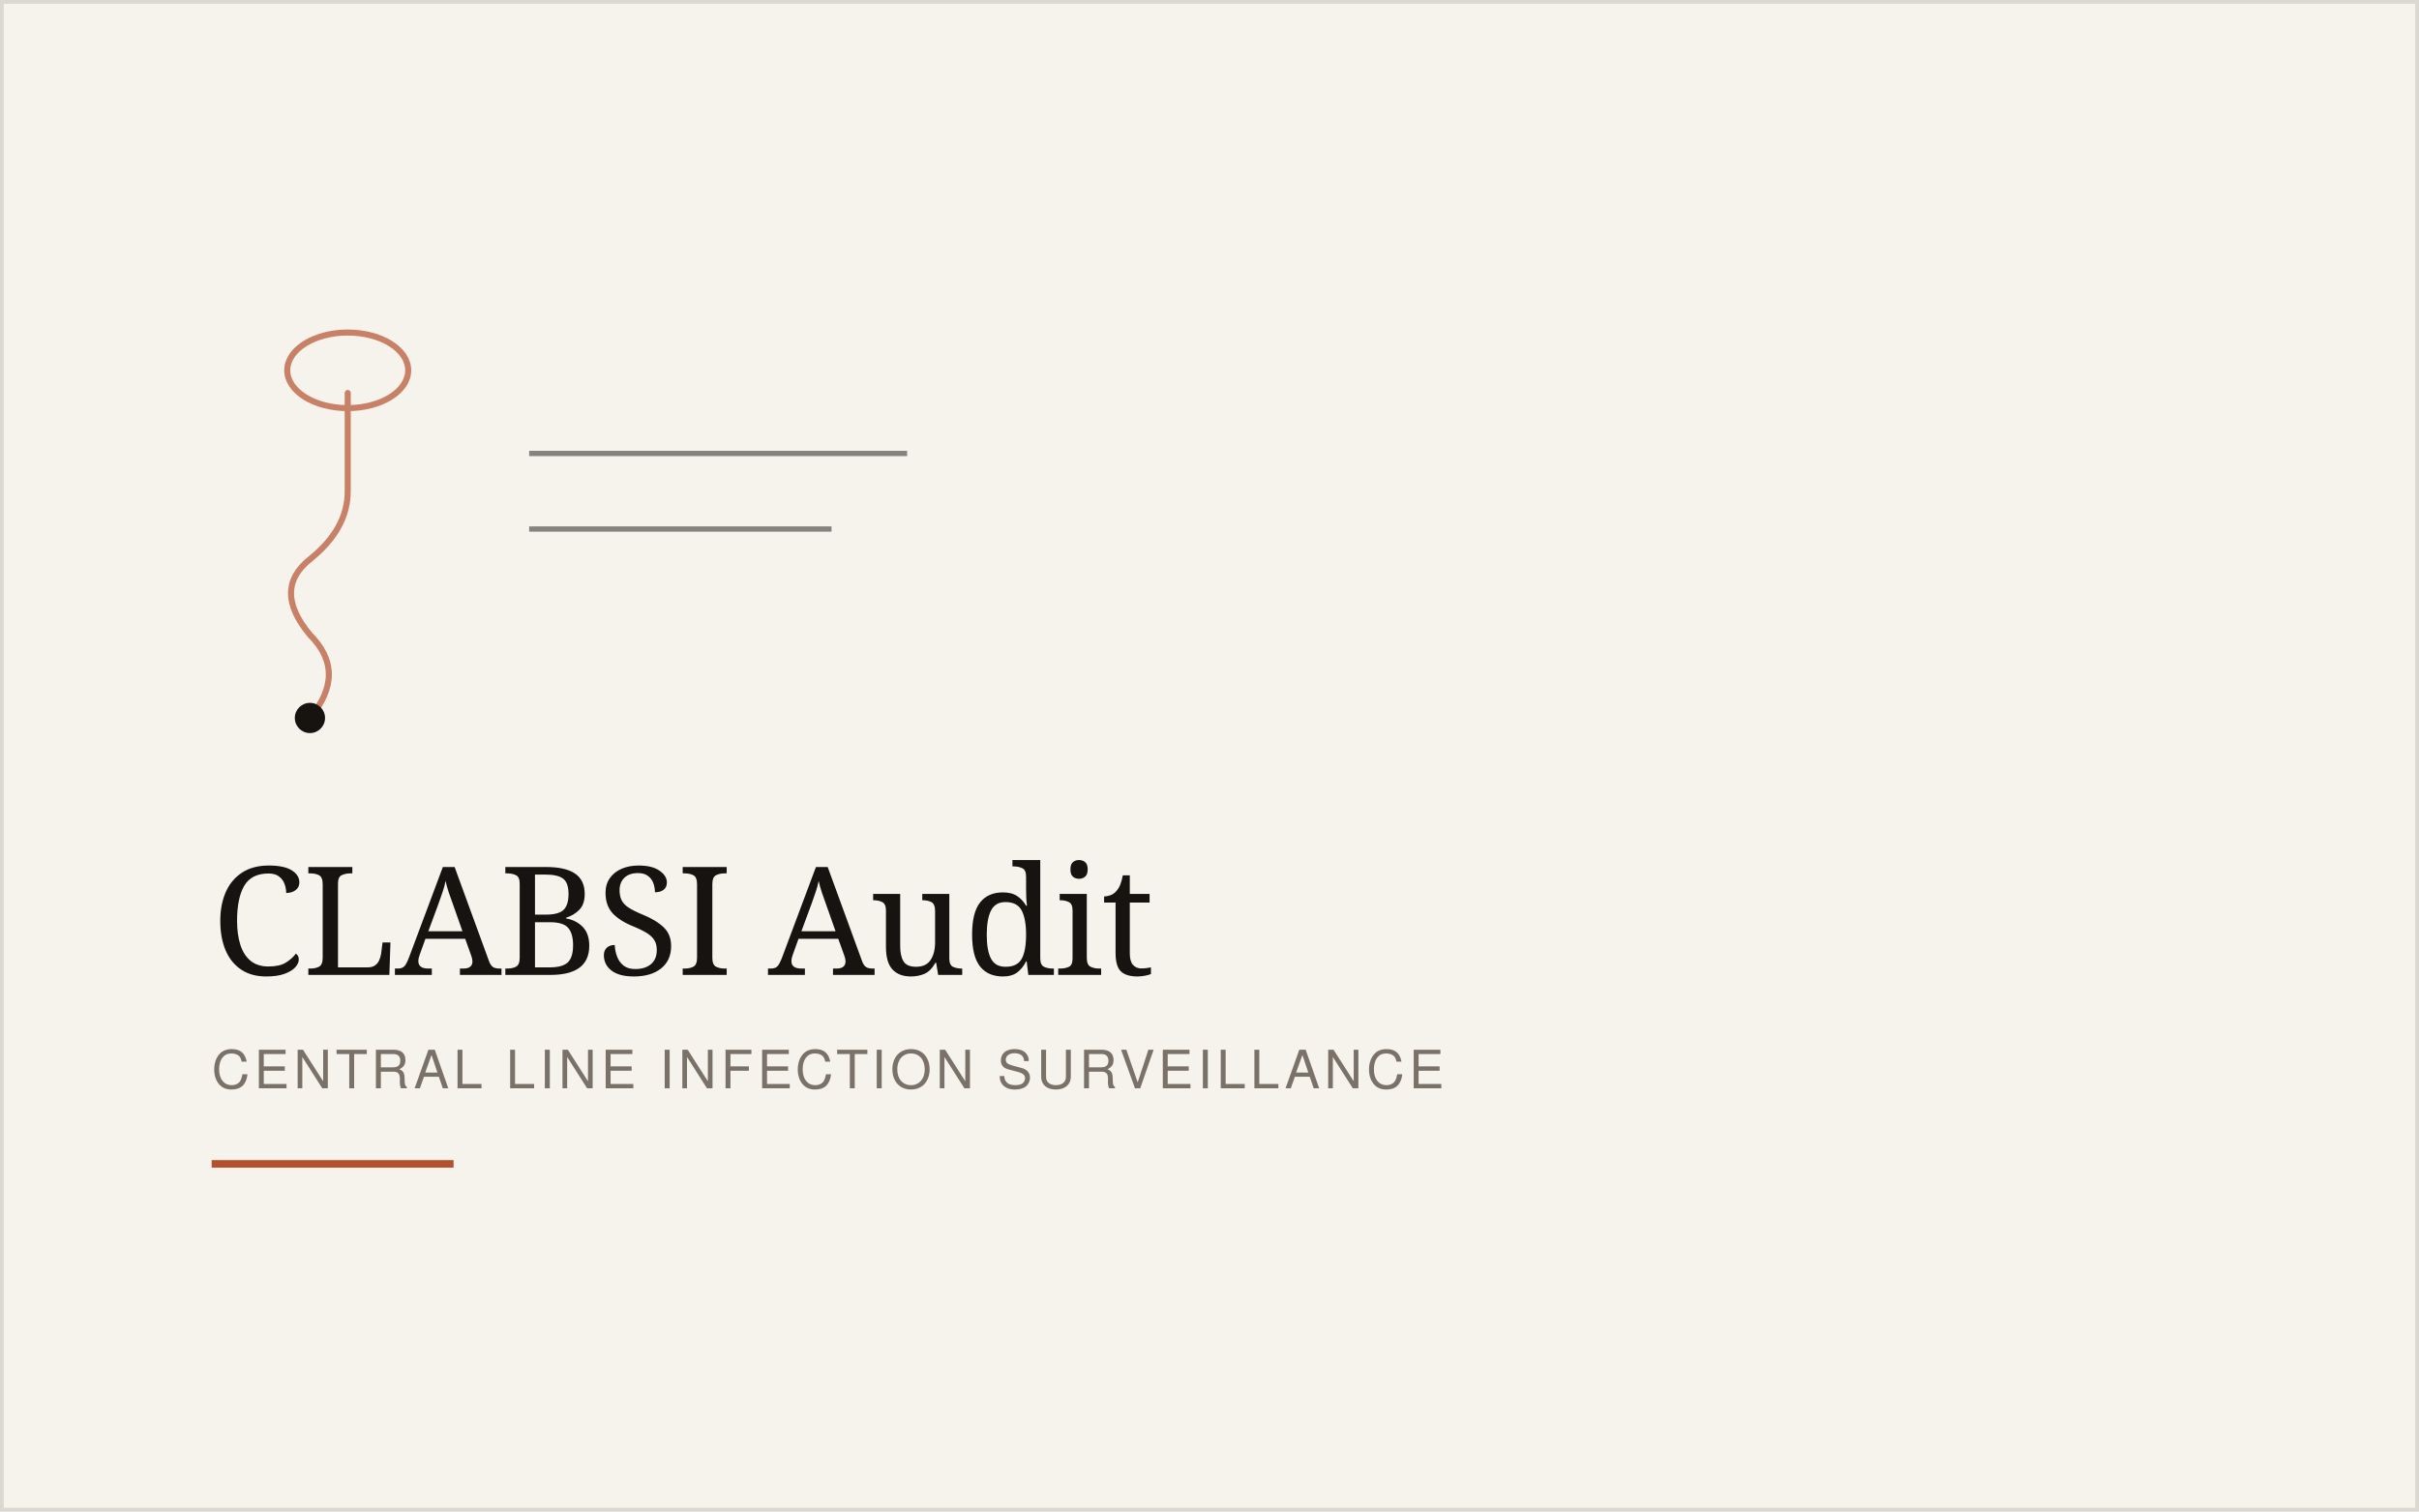
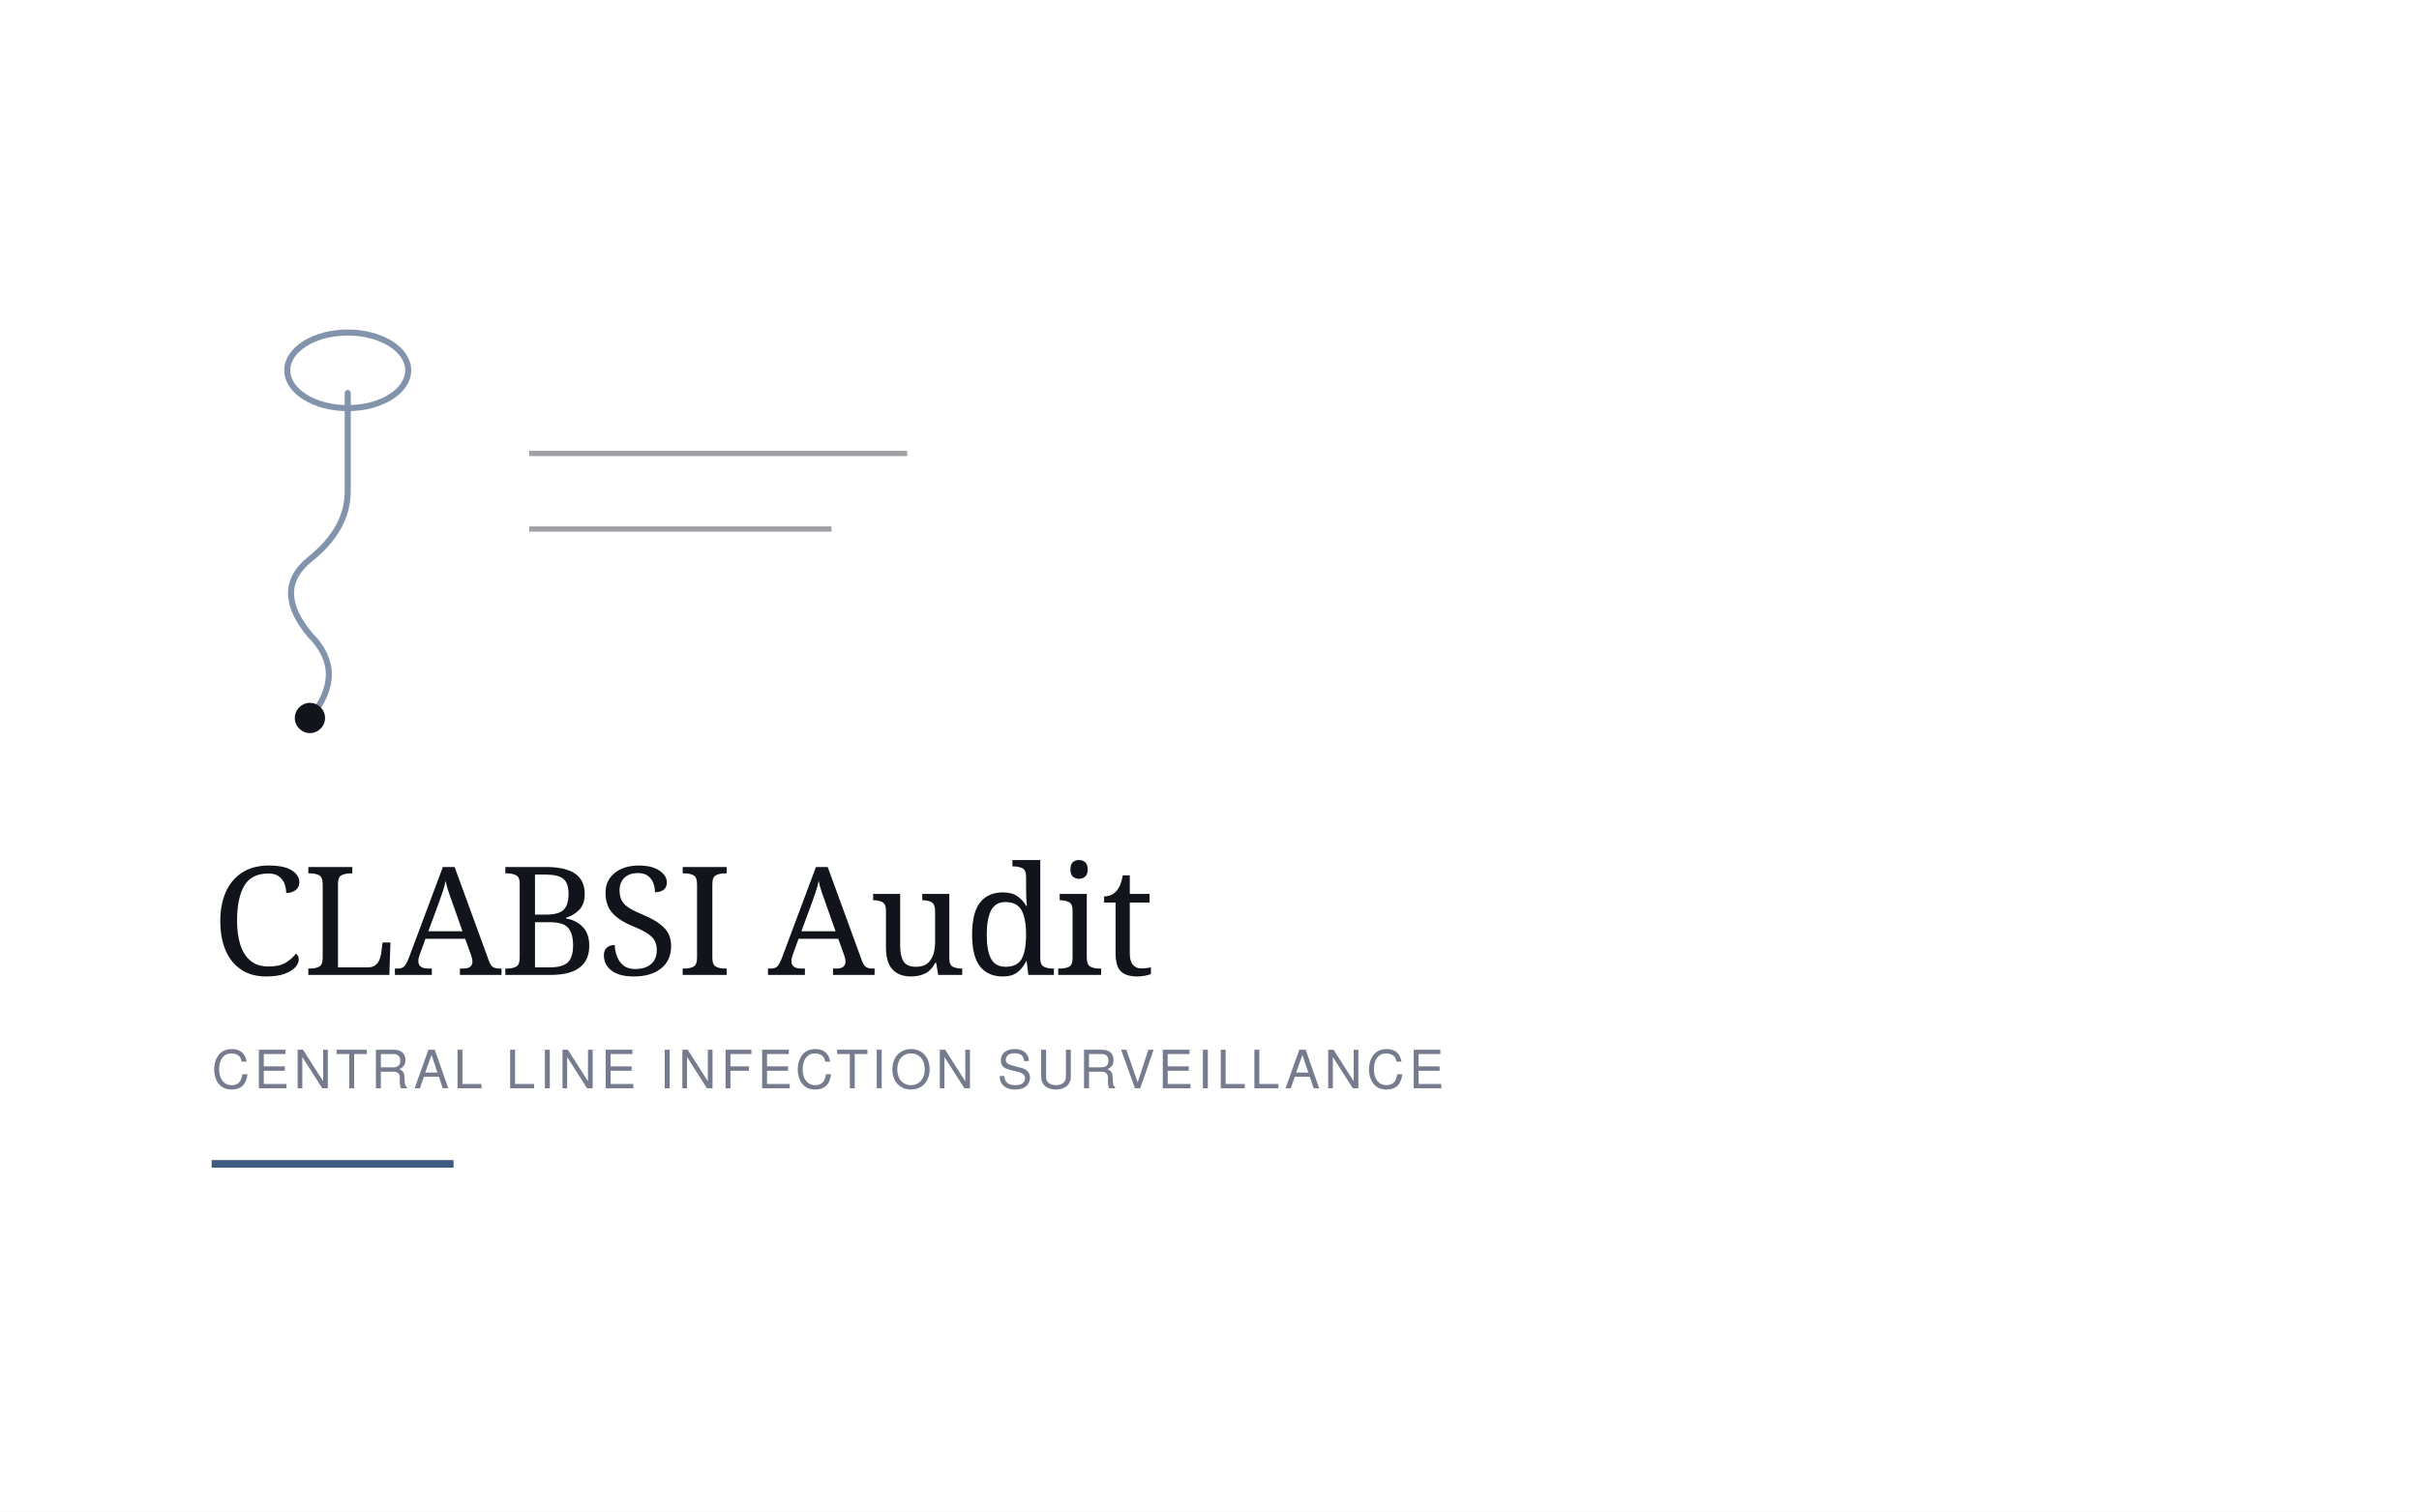
<svg xmlns="http://www.w3.org/2000/svg" viewBox="0 0 640 400">
-   <rect width="640" height="400" fill="#f6f3ec" />
-   <rect x="0.5" y="0.5" width="639" height="399" fill="none" stroke="#161310" stroke-opacity="0.12" />
-   <g stroke="#b5502f" stroke-width="1.6" fill="none" opacity="0.7">
+   <rect width="640" height="400" fill="#ffffff" />
+   <g stroke="#3d5a80" stroke-width="1.6" fill="none" opacity="0.65">
    <path d="M92 104 L92 130 Q92 140 82 148 Q72 156 82 168 Q92 178 82 190" stroke-linecap="round" />
    <ellipse cx="92" cy="98" rx="16" ry="10" />
  </g>
-   <circle cx="82" cy="190" r="4" fill="#161310" />
-   <g stroke="#161310" stroke-width="1.4" fill="none" opacity="0.5">
+   <circle cx="82" cy="190" r="4" fill="#12141c" />
+   <g stroke="#12141c" stroke-width="1.4" fill="none" opacity="0.4">
    <line x1="140" y1="120" x2="240" y2="120" />
    <line x1="140" y1="140" x2="220" y2="140" />
  </g>
-   <text x="56" y="258" font-family="Georgia, 'Iowan Old Style', serif" font-size="40" fill="#161310" letter-spacing="-0.5">CLABSI Audit</text>
-   <text x="56" y="288" font-family="Helvetica, Arial, sans-serif" font-size="14" letter-spacing="0.08em" fill="#7a7269">CENTRAL LINE INFECTION SURVEILLANCE</text>
-   <line x1="56" y1="308" x2="120" y2="308" stroke="#b5502f" stroke-width="2" />
+   <text x="56" y="258" font-family="Georgia, 'Iowan Old Style', serif" font-size="40" fill="#12141c" letter-spacing="-0.5">CLABSI Audit</text>
+   <text x="56" y="288" font-family="Helvetica, Arial, sans-serif" font-size="14" letter-spacing="0.08em" fill="#767c8e">CENTRAL LINE INFECTION SURVEILLANCE</text>
+   <line x1="56" y1="308" x2="120" y2="308" stroke="#3d5a80" stroke-width="2" />
</svg>
